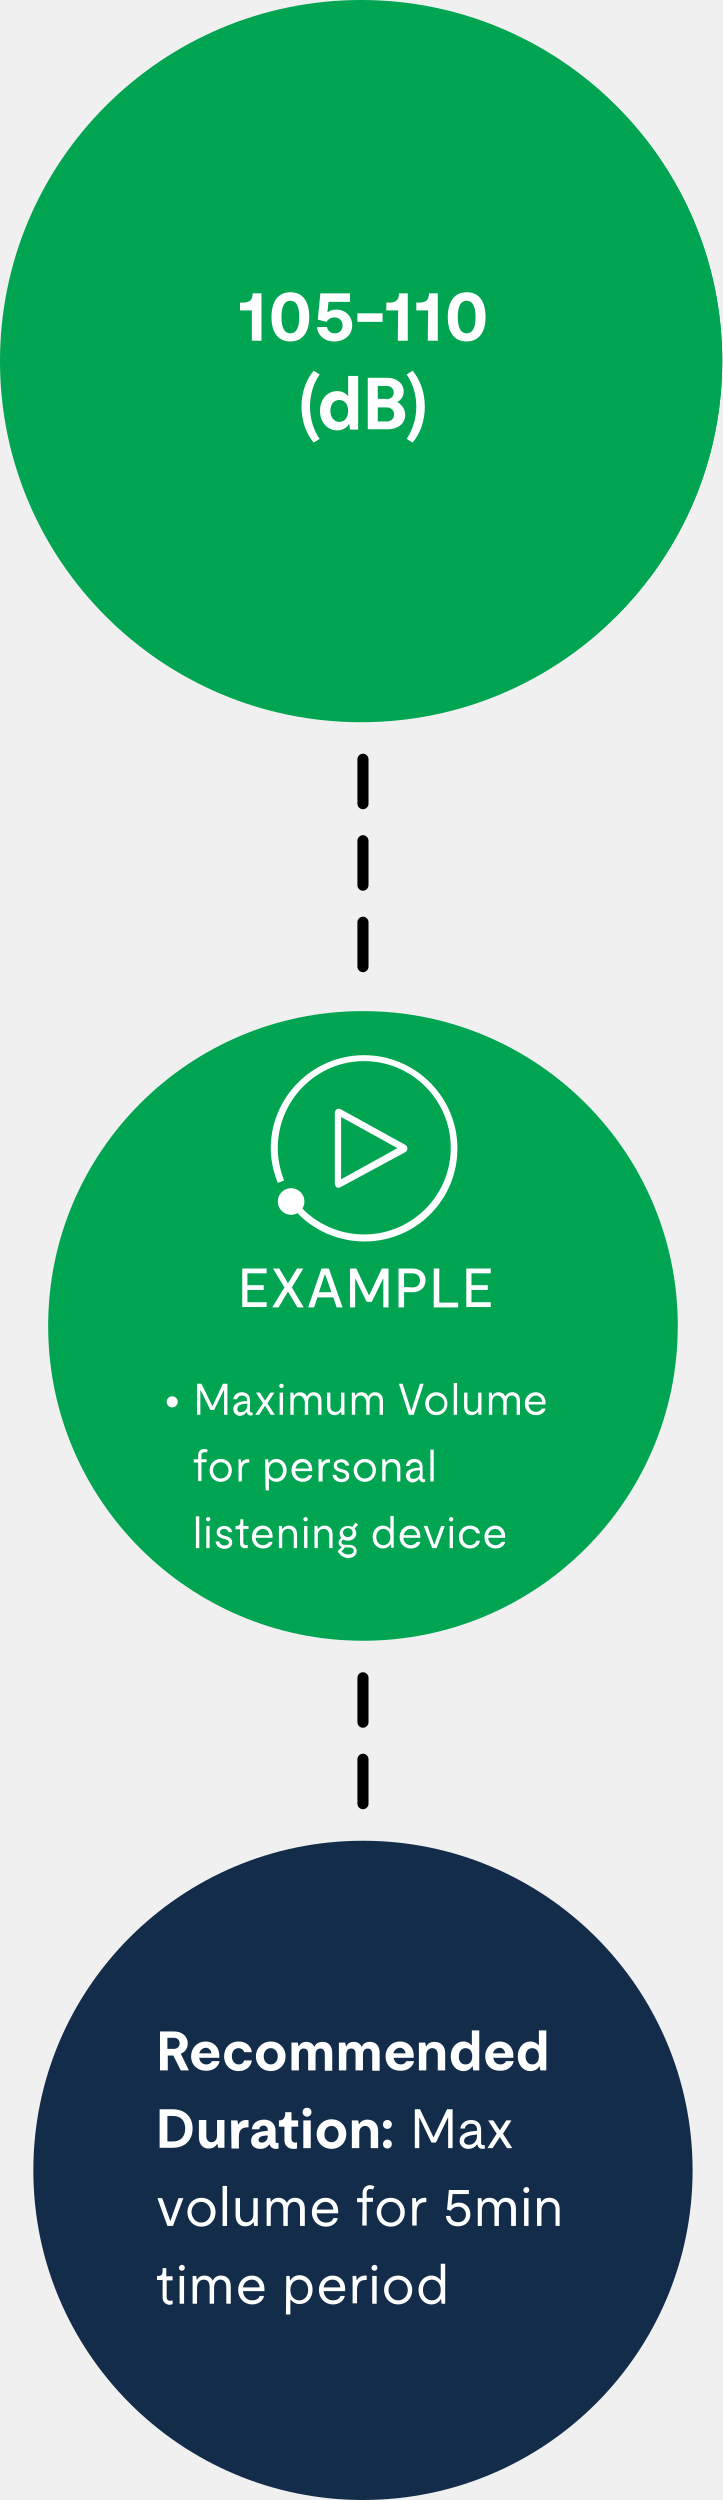
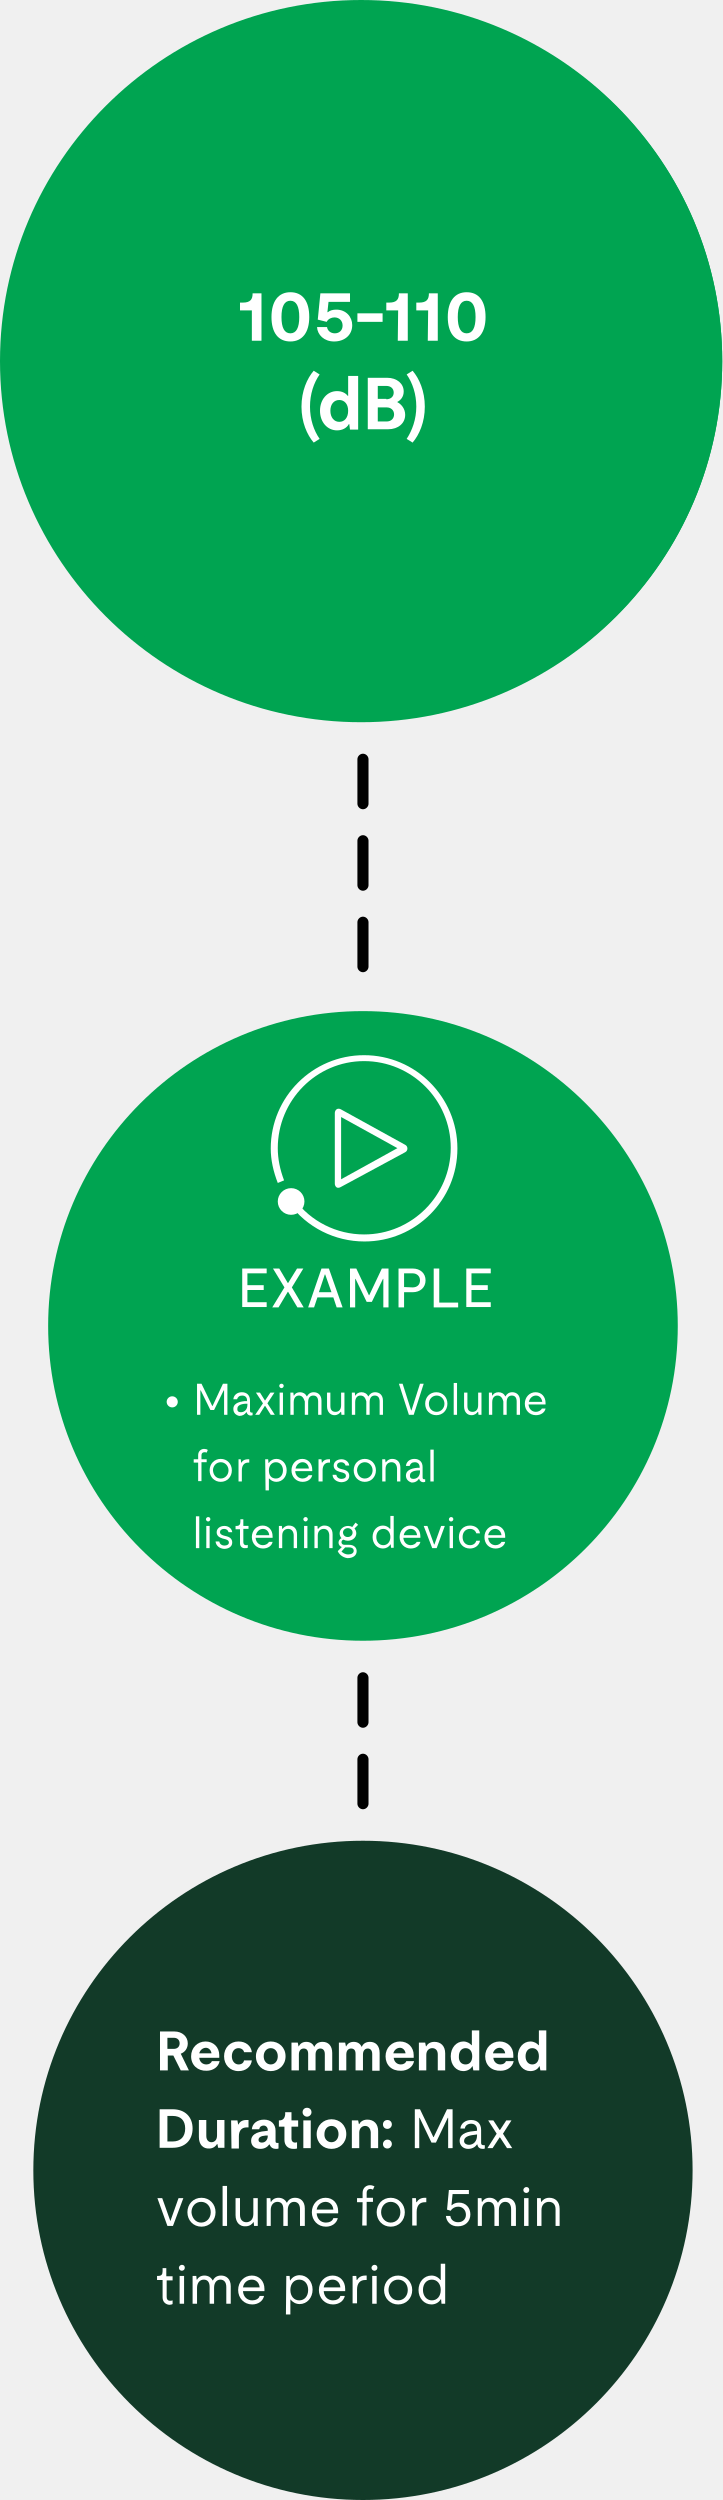
<svg xmlns="http://www.w3.org/2000/svg" version="1.1" x="0px" y="0px" viewBox="0 0 195 675" style="enable-background:new 0 0 195 675;" xml:space="preserve">
  <style type="text/css">
	.st0{fill:#00A451;}
	.st1{fill:none;}
	.st2{enable-background:new    ;}
	.st3{fill:#FFFFFF;}
- 	.st4{fill:#122C49;}
+ 	.st4{fill:#123A28;}
</style>
  <g id="Layer_2">
    <circle class="st0" cx="98" cy="97.5" r="97" />
  </g>
  <g id="Working_File">
    <g id="Line_118">
      <path d="M98,466.5c-0.8,0-1.5-0.7-1.5-1.5v-12c0-0.8,0.7-1.5,1.5-1.5s1.5,0.7,1.5,1.5v12C99.5,465.8,98.8,466.5,98,466.5z" />
    </g>
    <g id="Line_119">
      <path d="M98,262.5c-0.8,0-1.5-0.7-1.5-1.5v-12c0-0.8,0.7-1.5,1.5-1.5s1.5,0.7,1.5,1.5v12C99.5,261.8,98.8,262.5,98,262.5z" />
    </g>
    <g id="Line_134">
      <path d="M98,240.5c-0.8,0-1.5-0.7-1.5-1.5v-12c0-0.8,0.7-1.5,1.5-1.5s1.5,0.7,1.5,1.5v12C99.5,239.8,98.8,240.5,98,240.5z" />
    </g>
    <g id="Line_135">
      <path d="M98,218.5c-0.8,0-1.5-0.7-1.5-1.5v-12c0-0.8,0.7-1.5,1.5-1.5s1.5,0.7,1.5,1.5v12C99.5,217.8,98.8,218.5,98,218.5z" />
    </g>
    <g id="Line_120">
      <path d="M98,488.5c-0.8,0-1.5-0.7-1.5-1.5v-12c0-0.8,0.7-1.5,1.5-1.5s1.5,0.7,1.5,1.5v12C99.5,487.8,98.8,488.5,98,488.5z" />
    </g>
    <g id="Group_188">
      <g id="Ellipse_6">
        <g>
          <circle class="st1" cx="97.5" cy="97.5" r="97.5" />
        </g>
        <g>
          <path class="st0" d="M97.5,195C43.7,195,0,151.3,0,97.5S43.7,0,97.5,0S195,43.7,195,97.5S151.3,195,97.5,195z M97.5,3      C45.4,3,3,45.4,3,97.5S45.4,192,97.5,192S192,149.6,192,97.5S149.6,3,97.5,3z" />
        </g>
      </g>
      <g id="Ellipse_53">
        <circle class="st0" cx="98" cy="358" r="85" />
      </g>
      <g id="Group_86">
        <g id="Group_35">
          <g id="Group_27">
            <g id="Maximum_Volume_for_personal_listening_device">
              <g class="st2">
                <path class="st3" d="M53.2,373.6h1.2l2.9,6h0.1l2.8-6h1.2v8.4h-0.9v-6.6h-0.1l-2.6,5.3h-1l-2.6-5.3h-0.1v6.6h-0.9         C53.2,382,53.2,373.6,53.2,373.6z" />
              </g>
              <g class="st2">
                <path class="st3" d="M63,380.4c0-1.2,1-1.9,3.1-2.1h0.6v-0.2c0-0.8-0.5-1.3-1.3-1.3s-1.2,0.4-1.4,1h-1c0.1-1.1,1-1.9,2.3-1.9         s2.2,0.8,2.2,2.2v2.8c0,0.4,0.2,0.5,0.5,0.5c0,0,0.1,0,0.2,0v0.7c-0.1,0-0.3,0.1-0.5,0.1c-0.5,0-1-0.3-1.1-0.9l0,0h-0.1         c-0.4,0.6-1,1-1.9,1C63.7,382.1,63,381.5,63,380.4z M65,381.3c1.1,0,1.8-0.8,1.8-2V379h-0.5c-1.5,0.1-2.2,0.6-2.2,1.3         C64,381,64.4,381.3,65,381.3z" />
              </g>
              <g class="st2">
                <path class="st3" d="M71,378.9l-1.9-2.9h1.1l1.3,2.1h0.1L73,376h1.1l-1.9,2.9l2,3.1h-1.1l-1.5-2.4h-0.1L70,382h-1.1L71,378.9         z" />
              </g>
              <g class="st2">
                <path class="st3" d="M76,373.6c0.4,0,0.6,0.3,0.6,0.6s-0.3,0.6-0.6,0.6s-0.6-0.3-0.6-0.6S75.6,373.6,76,373.6z M75.5,376h0.9         v6h-0.9V376z" />
              </g>
              <g class="st2">
                <path class="st3" d="M80.7,376.8c-0.7,0-1.4,0.5-1.4,1.8v3.4h-0.9v-6h0.8l0.1,0.8h0.1c0.2-0.5,0.8-0.9,1.6-0.9         c0.8,0,1.5,0.4,1.8,1.1h0.1c0.3-0.6,0.9-1.1,1.8-1.1c1.1,0,2.1,0.7,2.1,2.3v3.8h-0.9v-3.6c0-1.2-0.6-1.6-1.3-1.6         c-0.8,0-1.4,0.5-1.4,1.8v3.4h-0.9v-3.6C81.9,377.2,81.4,376.8,80.7,376.8z" />
              </g>
              <g class="st2">
                <path class="st3" d="M88.3,379.7V376h0.9v3.6c0,1.2,0.6,1.6,1.4,1.6s1.5-0.5,1.5-1.8V376H93v6h-0.8l-0.1-0.8H92         c-0.3,0.4-0.8,0.9-1.7,0.9C89.3,382.1,88.3,381.3,88.3,379.7z" />
                <path class="st3" d="M97.3,376.8c-0.7,0-1.4,0.5-1.4,1.8v3.4H95v-6h0.8l0.1,0.8H96c0.2-0.5,0.8-0.9,1.6-0.9         c0.8,0,1.5,0.4,1.8,1.1h0.1c0.3-0.6,0.9-1.1,1.8-1.1c1.1,0,2.1,0.7,2.1,2.3v3.8h-0.9v-3.6c0-1.2-0.6-1.6-1.3-1.6         c-0.8,0-1.4,0.5-1.4,1.8v3.4h-0.9v-3.6C98.6,377.2,98.1,376.8,97.3,376.8z" />
              </g>
              <g class="st2">
                <path class="st3" d="M107.7,373.6h1l2.3,7.2h0.1l2.3-7.2h1l-2.7,8.4h-1.3L107.7,373.6z" />
              </g>
              <g class="st2">
                <path class="st3" d="M114.8,379c0-1.8,1.3-3.1,3-3.1s3,1.3,3,3.1c0,1.8-1.3,3.1-3,3.1C116.1,382.1,114.8,380.8,114.8,379z          M117.9,381.2c1.2,0,2.1-1,2.1-2.2s-0.9-2.2-2.1-2.2s-2.1,1-2.1,2.2C115.8,380.3,116.7,381.2,117.9,381.2z" />
                <path class="st3" d="M122.5,373.4h0.9v8.6h-0.9V373.4z" />
                <path class="st3" d="M125.3,379.7V376h0.9v3.6c0,1.2,0.6,1.6,1.4,1.6s1.5-0.5,1.5-1.8V376h0.9v6h-0.8l-0.1-0.8H129         c-0.3,0.4-0.8,0.9-1.7,0.9C126.2,382.1,125.3,381.3,125.3,379.7z" />
                <path class="st3" d="M134.3,376.8c-0.7,0-1.4,0.5-1.4,1.8v3.4H132v-6h0.8l0.1,0.8h0.1c0.2-0.5,0.8-0.9,1.6-0.9         s1.5,0.4,1.8,1.1h0.1c0.3-0.6,0.9-1.1,1.8-1.1c1.1,0,2.1,0.7,2.1,2.3v3.8h-0.9v-3.6c0-1.2-0.6-1.6-1.3-1.6         c-0.8,0-1.4,0.5-1.4,1.8v3.4h-0.9v-3.6C135.6,377.2,135,376.8,134.3,376.8z" />
                <path class="st3" d="M141.7,379c0-1.8,1.3-3.1,2.9-3.1c1.6,0,2.7,1.2,2.7,2.9c0,0.1,0,0.3,0,0.4h-4.6c0.1,1.2,0.9,2,2,2         c0.7,0,1.4-0.4,1.6-0.9h1c-0.2,1.1-1.3,1.8-2.6,1.8C143,382.1,141.7,380.8,141.7,379z M146.4,378.5c-0.1-1-0.8-1.7-1.7-1.7         s-1.7,0.7-1.9,1.7H146.4z" />
              </g>
              <g class="st2">
                <path class="st3" d="M53.5,394.9h-1.2V394h1.2v-1.1c0-1.1,0.8-1.7,1.6-1.7c0.4,0,0.8,0.1,1,0.3l-0.3,0.7         c-0.2-0.1-0.4-0.1-0.6-0.1c-0.5,0-0.8,0.3-0.8,0.8v1.1h1.4v0.8h-1.4v5.1h-0.9V394.9z" />
              </g>
              <g class="st2">
                <path class="st3" d="M56.6,397c0-1.8,1.3-3.1,3-3.1s3,1.3,3,3.1c0,1.8-1.3,3.1-3,3.1C57.9,400.1,56.6,398.8,56.6,397z          M59.6,399.2c1.2,0,2.1-1,2.1-2.2s-0.9-2.2-2.1-2.2c-1.2,0-2.1,1-2.1,2.2C57.6,398.3,58.4,399.2,59.6,399.2z" />
                <path class="st3" d="M64.2,394H65l0.1,0.9h0.1c0.2-0.4,0.7-0.9,1.8-0.9c0.1,0,0.2,0,0.3,0v0.9c-0.2,0-0.2,0-0.3,0         c-1,0-1.7,0.7-1.7,2.1v3h-0.9v-6H64.2z" />
              </g>
              <g class="st2">
                <path class="st3" d="M71.6,394h0.8l0.1,1h0.1c0.4-0.7,1.2-1.1,2-1.1c1.6,0,2.8,1.3,2.8,3.1s-1.2,3.1-2.8,3.1         c-0.8,0-1.5-0.4-1.9-0.9h-0.1v3.2h-0.9L71.6,394L71.6,394z M74.5,399.2c1.1,0,1.9-0.9,1.9-2.2c0-1.3-0.8-2.2-1.9-2.2         s-1.9,0.9-1.9,2.2C72.6,398.4,73.3,399.2,74.5,399.2z" />
              </g>
              <g class="st2">
                <path class="st3" d="M78.7,397c0-1.8,1.3-3.1,2.9-3.1s2.7,1.2,2.7,2.9c0,0.1,0,0.3,0,0.4h-4.6c0.1,1.2,0.9,2,2,2         c0.7,0,1.4-0.4,1.6-0.9h1c-0.2,1.1-1.3,1.8-2.6,1.8C80,400.1,78.7,398.8,78.7,397z M83.4,396.5c-0.1-1-0.8-1.7-1.7-1.7         c-0.9,0-1.7,0.7-1.9,1.7H83.4z" />
              </g>
              <g class="st2">
                <path class="st3" d="M86,394h0.8l0.1,0.9H87c0.2-0.4,0.7-0.9,1.8-0.9c0.1,0,0.2,0,0.3,0v0.9c-0.2,0-0.2,0-0.3,0         c-1,0-1.7,0.7-1.7,2.1v3H86V394z" />
              </g>
              <g class="st2">
                <path class="st3" d="M89.8,398.2h1c0.1,0.6,0.6,1.1,1.4,1.1c0.7,0,1.2-0.3,1.2-0.8s-0.3-0.7-0.9-0.9l-0.8-0.2         c-1-0.3-1.6-0.8-1.6-1.7c0-1,0.9-1.7,2.1-1.7c1.1,0,2,0.7,2.1,1.7h-1c-0.1-0.5-0.5-0.9-1.2-0.9c-0.6,0-1.1,0.3-1.1,0.9         c0,0.4,0.3,0.7,1,0.9l0.8,0.2c1.1,0.3,1.5,0.9,1.5,1.7c0,1.1-1,1.7-2.2,1.7C90.8,400.1,89.8,399.3,89.8,398.2z" />
              </g>
              <g class="st2">
                <path class="st3" d="M95.5,397c0-1.8,1.3-3.1,3-3.1s3,1.3,3,3.1c0,1.8-1.3,3.1-3,3.1S95.5,398.8,95.5,397z M98.5,399.2         c1.2,0,2.1-1,2.1-2.2s-0.9-2.2-2.1-2.2s-2.1,1-2.1,2.2C96.5,398.3,97.3,399.2,98.5,399.2z" />
              </g>
              <g class="st2">
                <path class="st3" d="M105.7,394.8c-0.8,0-1.6,0.5-1.6,1.8v3.4h-0.9v-6h0.8l0.1,0.8h0.1c0.3-0.4,0.8-0.9,1.7-0.9         c1.3,0,2.2,0.8,2.2,2.4v3.7h-0.9v-3.6C107.1,395.3,106.5,394.8,105.7,394.8z" />
              </g>
              <g class="st2">
                <path class="st3" d="M109.6,398.4c0-1.2,1-1.9,3.1-2.1h0.6v-0.2c0-0.8-0.5-1.3-1.3-1.3s-1.2,0.4-1.4,1h-1         c0.1-1.1,1-1.9,2.3-1.9s2.2,0.8,2.2,2.2v2.8c0,0.4,0.2,0.5,0.5,0.5c0,0,0.1,0,0.2,0v0.7c-0.1,0-0.3,0.1-0.5,0.1         c-0.5,0-1-0.3-1.1-0.9l0,0h-0.1c-0.4,0.6-1,1-1.9,1C110.4,400.1,109.6,399.5,109.6,398.4z M111.6,399.3c1.1,0,1.8-0.8,1.8-2         V397h-0.5c-1.5,0.1-2.2,0.6-2.2,1.3C110.6,399,111,399.3,111.6,399.3z" />
              </g>
              <g class="st2">
                <path class="st3" d="M116.2,391.4h0.9v8.6h-0.9V391.4z" />
              </g>
              <g class="st2">
                <path class="st3" d="M52.9,409.4h0.9v8.6h-0.9V409.4z" />
              </g>
              <g class="st2">
                <path class="st3" d="M56.2,409.6c0.4,0,0.6,0.3,0.6,0.6s-0.3,0.6-0.6,0.6s-0.6-0.3-0.6-0.6S55.9,409.6,56.2,409.6z M55.7,412         h0.9v6h-0.9V412z" />
                <path class="st3" d="M58.2,416.2h1c0.1,0.6,0.6,1.1,1.4,1.1c0.7,0,1.2-0.3,1.2-0.8s-0.3-0.7-0.9-0.9l-0.8-0.2         c-1-0.3-1.6-0.8-1.6-1.7c0-1,0.9-1.7,2.1-1.7c1.1,0,2,0.7,2.1,1.7h-1c-0.1-0.5-0.5-0.9-1.2-0.9c-0.6,0-1.1,0.3-1.1,0.9         c0,0.4,0.3,0.7,1,0.9l0.8,0.2c1.1,0.3,1.5,0.9,1.5,1.7c0,1.1-1,1.7-2.2,1.7C59.2,418.1,58.3,417.3,58.2,416.2z" />
              </g>
              <g class="st2">
                <path class="st3" d="M64.8,416.7v-3.8h-1.2V412h0.3c0.7,0,1-0.4,1-1.1v-0.7h0.8v1.8h1.4v0.8h-1.4v3.6c0,0.5,0.3,0.8,0.7,0.8         c0.2,0,0.4,0,0.5-0.1v0.8c-0.2,0.1-0.4,0.1-0.7,0.1C65.5,418.1,64.8,417.6,64.8,416.7z" />
              </g>
              <g class="st2">
                <path class="st3" d="M68,415c0-1.8,1.3-3.1,2.9-3.1s2.7,1.2,2.7,2.9c0,0.1,0,0.3,0,0.4H69c0.1,1.2,0.9,2,2,2         c0.7,0,1.4-0.4,1.6-0.9h1c-0.2,1.1-1.3,1.8-2.6,1.8C69.3,418.1,68,416.8,68,415z M72.7,414.5c-0.1-1-0.8-1.7-1.7-1.7         c-0.9,0-1.7,0.7-1.9,1.7H72.7z" />
                <path class="st3" d="M77.8,412.8c-0.8,0-1.6,0.5-1.6,1.8v3.4h-0.9v-6h0.8l0.1,0.8h0.1c0.3-0.4,0.8-0.9,1.7-0.9         c1.3,0,2.2,0.8,2.2,2.4v3.7h-0.9v-3.6C79.2,413.3,78.6,412.8,77.8,412.8z" />
                <path class="st3" d="M82.5,409.6c0.4,0,0.6,0.3,0.6,0.6s-0.3,0.6-0.6,0.6s-0.6-0.3-0.6-0.6S82.2,409.6,82.5,409.6z M82.1,412         H83v6h-0.9V412z" />
              </g>
              <g class="st2">
                <path class="st3" d="M87.4,412.8c-0.8,0-1.6,0.5-1.6,1.8v3.4h-0.9v-6h0.8l0.1,0.8h0.1c0.3-0.4,0.8-0.9,1.7-0.9         c1.3,0,2.2,0.8,2.2,2.4v3.7h-0.9v-3.6C88.8,413.3,88.2,412.8,87.4,412.8z" />
              </g>
              <g class="st2">
                <path class="st3" d="M91.2,418.8l1.1-1.1c-0.6-0.2-0.9-0.7-0.9-1.2c0-0.6,0.4-1,0.8-1.2c-0.3-0.3-0.5-0.8-0.5-1.3         c0-1.1,1-2,2.3-2c0.4,0,0.8,0.1,1.1,0.3l0.9-1.2l0.7,0.6l-1,1c0.3,0.3,0.5,0.8,0.5,1.3c0,1.1-1,2-2.3,2         c-0.4,0-0.8-0.1-1.2-0.3c-0.3,0.1-0.5,0.4-0.5,0.7c0,0.4,0.3,0.7,0.8,0.7h1.3c1.2,0,2,0.7,2,1.7c0,1.2-1,1.9-2.5,1.9         C92.3,420.5,91.4,419.4,91.2,418.8z M94,419.7c0.8,0,1.5-0.3,1.5-1c0-0.6-0.5-0.9-1.2-0.9h-1.1l-1,1.1         C92.5,419.2,93.1,419.7,94,419.7z M93.9,415c0.7,0,1.3-0.5,1.3-1.2s-0.6-1.2-1.3-1.2c-0.7,0-1.3,0.5-1.3,1.2         C92.7,414.6,93.2,415,93.9,415z" />
                <path class="st3" d="M105.6,418l-0.1-1h-0.1c-0.4,0.7-1.2,1.1-2,1.1c-1.6,0-2.8-1.3-2.8-3.1s1.2-3.1,2.8-3.1         c0.8,0,1.5,0.4,1.9,0.9h0.1v-3.5h0.9v8.6h-0.7V418z M103.5,417.2c1.1,0,1.9-0.9,1.9-2.2c0-1.3-0.8-2.2-1.9-2.2         s-1.9,0.9-1.9,2.2C101.6,416.3,102.4,417.2,103.5,417.2z" />
              </g>
              <g class="st2">
                <path class="st3" d="M107.9,415c0-1.8,1.3-3.1,2.9-3.1s2.7,1.2,2.7,2.9c0,0.1,0,0.3,0,0.4h-4.6c0.1,1.2,0.9,2,2,2         c0.7,0,1.4-0.4,1.6-0.9h1c-0.2,1.1-1.3,1.8-2.6,1.8C109.2,418.1,107.9,416.8,107.9,415z M112.6,414.5c-0.1-1-0.8-1.7-1.7-1.7         c-0.9,0-1.7,0.7-1.9,1.7H112.6z" />
              </g>
              <g class="st2">
                <path class="st3" d="M114.4,412h1l1.8,5h0.1l1.8-5h1l-2.2,6h-1.2L114.4,412z" />
                <path class="st3" d="M121.8,409.6c0.4,0,0.6,0.3,0.6,0.6s-0.3,0.6-0.6,0.6c-0.4,0-0.6-0.3-0.6-0.6S121.5,409.6,121.8,409.6z          M121.4,412h0.9v6h-0.9V412z" />
              </g>
              <g class="st2">
                <path class="st3" d="M123.9,415c0-1.8,1.2-3.1,3-3.1c1.4,0,2.5,0.8,2.7,2.1h-1c-0.2-0.7-0.8-1.2-1.7-1.2c-1.2,0-2,0.9-2,2.2         c0,1.3,0.8,2.2,2,2.2c0.9,0,1.5-0.5,1.7-1.2h1c-0.2,1.2-1.3,2.1-2.7,2.1C125.1,418.1,123.9,416.8,123.9,415z" />
              </g>
              <g class="st2">
                <path class="st3" d="M130.8,415c0-1.8,1.3-3.1,2.9-3.1c1.6,0,2.7,1.2,2.7,2.9c0,0.1,0,0.3,0,0.4h-4.6c0.1,1.2,0.9,2,2,2         c0.7,0,1.4-0.4,1.6-0.9h1c-0.2,1.1-1.3,1.8-2.6,1.8C132,418.1,130.8,416.8,130.8,415z M135.4,414.5c-0.1-1-0.8-1.7-1.7-1.7         s-1.7,0.7-1.9,1.7H135.4z" />
              </g>
            </g>
            <g id="Ellipse_14">
              <circle class="st3" cx="46.5" cy="378.5" r="1.5" />
            </g>
          </g>
        </g>
      </g>
      <g id="Group_87">
        <g id="Ellipse_18">
          <circle class="st4" cx="98" cy="586" r="89" />
        </g>
        <g id="Recommended_Duration:_Max_volume_for_5min_time_period">
          <g class="st2">
            <path class="st3" d="M43.1,548.5h4c2.1,0,3.6,1.4,3.6,3.2c0,1.4-0.8,2.4-1.9,2.8L51,559h-2.2l-2-4h-1.5v4h-2.1v-10.5H43.1z        M46.9,553.2c1,0,1.6-0.6,1.6-1.5s-0.6-1.5-1.6-1.5h-1.7v3H46.9z" />
          </g>
          <g class="st2">
            <path class="st3" d="M51.6,555.2c0-2.3,1.7-4,3.9-4c2.1,0,3.7,1.5,3.7,3.7c0,0.2,0,0.4,0,0.7h-5.4c0.1,1.1,0.9,1.8,1.9,1.8       c0.7,0,1.3-0.3,1.5-0.9h2.1c-0.3,1.6-1.8,2.6-3.5,2.6C53.4,559.2,51.6,557.6,51.6,555.2z M57.1,554.4c-0.1-0.9-0.8-1.5-1.5-1.5       c-0.8,0-1.6,0.6-1.8,1.5H57.1z" />
          </g>
          <g class="st2">
            <path class="st3" d="M60.5,555.2c0-2.3,1.6-4,3.9-4c2,0,3.4,1.2,3.6,2.9h-2.1c-0.1-0.6-0.7-1.1-1.5-1.1c-1.1,0-1.8,0.9-1.8,2.2       s0.8,2.2,1.8,2.2c0.9,0,1.4-0.5,1.5-1.1H68c-0.2,1.7-1.6,2.9-3.6,2.9C62.1,559.2,60.5,557.5,60.5,555.2z" />
          </g>
          <g class="st2">
            <path class="st3" d="M69.1,555.2c0-2.3,1.8-4,4-4s4,1.6,4,4s-1.8,4-4,4S69.1,557.6,69.1,555.2z M73.1,557.4       c1.1,0,1.9-0.9,1.9-2.2s-0.8-2.2-1.9-2.2s-1.9,0.9-1.9,2.2S72,557.4,73.1,557.4z" />
            <path class="st3" d="M82,553.1c-0.7,0-1.3,0.5-1.3,1.6v4.3h-2v-7.5h1.7l0.2,1h0.1c0.3-0.7,1-1.2,2-1.2s1.8,0.5,2.1,1.3h0.1       c0.4-0.9,1.2-1.3,2.2-1.3c1.5,0,2.6,1,2.6,3v4.8h-2v-4.5c0-1-0.5-1.5-1.2-1.5s-1.3,0.5-1.3,1.6v4.3h-2v-4.5       C83.2,553.5,82.7,553.1,82,553.1z" />
            <path class="st3" d="M94.8,553.1c-0.7,0-1.3,0.5-1.3,1.6v4.3h-2v-7.5h1.7l0.2,1h0.1c0.3-0.7,1-1.2,2-1.2s1.8,0.5,2.1,1.3h0.1       c0.4-0.9,1.2-1.3,2.2-1.3c1.5,0,2.6,1,2.6,3v4.8h-2v-4.5c0-1-0.5-1.5-1.2-1.5s-1.3,0.5-1.3,1.6v4.3h-2v-4.5       C96,553.5,95.5,553.1,94.8,553.1z" />
            <path class="st3" d="M104.1,555.2c0-2.3,1.7-4,3.9-4c2.1,0,3.7,1.5,3.7,3.7c0,0.2,0,0.4,0,0.7h-5.4c0.1,1.1,0.9,1.8,1.9,1.8       c0.7,0,1.3-0.3,1.5-0.9h2.1c-0.3,1.6-1.8,2.6-3.5,2.6C105.8,559.2,104.1,557.6,104.1,555.2z M109.5,554.4       c-0.1-0.9-0.8-1.5-1.5-1.5c-0.8,0-1.6,0.6-1.8,1.5H109.5z" />
            <path class="st3" d="M116.7,553c-0.8,0-1.6,0.6-1.6,1.8v4.2h-2v-7.5h1.7l0.2,1h0.1c0.3-0.6,1-1.2,2.2-1.2       c1.7,0,2.9,1.1,2.9,3.1v4.6h-2v-4.3C118.2,553.6,117.6,553,116.7,553z" />
            <path class="st3" d="M127.8,559l-0.2-1.1h-0.1c-0.4,0.8-1.4,1.3-2.4,1.3c-1.9,0-3.4-1.6-3.4-4c0-2.3,1.5-4,3.4-4       c1,0,1.8,0.5,2.2,1h0.1v-4h2V559H127.8z M125.7,557.4c1.1,0,1.8-0.8,1.8-2.2s-0.7-2.2-1.8-2.2s-1.8,0.9-1.8,2.2       C123.8,556.6,124.6,557.4,125.7,557.4z" />
            <path class="st3" d="M131,555.2c0-2.3,1.7-4,3.9-4c2.1,0,3.7,1.5,3.7,3.7c0,0.2,0,0.4,0,0.7h-5.4c0.1,1.1,0.9,1.8,1.9,1.8       c0.7,0,1.3-0.3,1.5-0.9h2.1c-0.3,1.6-1.8,2.6-3.5,2.6C132.7,559.2,131,557.6,131,555.2z M136.4,554.4c-0.1-0.9-0.8-1.5-1.5-1.5       c-0.8,0-1.6,0.6-1.8,1.5H136.4z" />
            <path class="st3" d="M145.9,559l-0.2-1.1h-0.1c-0.4,0.8-1.3,1.3-2.4,1.3c-1.9,0-3.4-1.6-3.4-4c0-2.3,1.5-4,3.4-4       c1,0,1.8,0.5,2.2,1h0.1v-4h2V559H145.9z M143.7,557.4c1.1,0,1.8-0.8,1.8-2.2s-0.7-2.2-1.8-2.2s-1.8,0.9-1.8,2.2       C141.9,556.6,142.7,557.4,143.7,557.4z" />
          </g>
          <g class="st2">
            <path class="st3" d="M43.1,569.5h3.5c3.4,0,5.4,2.1,5.4,5.2s-2,5.2-5.4,5.2h-3.5V569.5z M46.6,578.2c2.2,0,3.4-1.3,3.4-3.5       s-1.2-3.4-3.4-3.4h-1.4v6.9H46.6z" />
          </g>
          <g class="st2">
            <path class="st3" d="M53.7,577v-4.6h2v4.3c0,1.1,0.6,1.7,1.4,1.7s1.5-0.6,1.5-1.8v-4.2h2v7.5h-1.7l-0.2-1h-0.1       c-0.3,0.5-1,1.2-2.1,1.2C54.9,580.2,53.7,579.1,53.7,577z" />
          </g>
          <g class="st2">
            <path class="st3" d="M62.4,572.5h1.7l0.2,1.1h0.1c0.3-0.7,1-1.2,2.1-1.2c0.2,0,0.4,0,0.6,0v2c-0.2,0-0.4,0-0.5,0       c-1.3,0-2.1,0.8-2.1,2.4v3.3h-2L62.4,572.5L62.4,572.5z" />
          </g>
          <g class="st2">
            <path class="st3" d="M67.8,578c0-1.5,1.3-2.4,3.8-2.6l0.7-0.1v-0.2c0-0.7-0.5-1.2-1.1-1.2s-1.1,0.3-1.2,1h-2       c0.1-1.5,1.4-2.6,3.3-2.6s3.1,1.2,3.1,3v2.8c0,0.4,0.1,0.5,0.6,0.5h0.2v1.5c-0.2,0.1-0.5,0.1-0.7,0.1c-0.7,0-1.4-0.3-1.7-1.2       h-0.1c-0.5,0.7-1.3,1.2-2.4,1.2C68.7,580.2,67.8,579.3,67.8,578z M70.7,578.5c1,0,1.6-0.8,1.6-1.8v-0.1h-0.6       c-1.3,0.1-1.9,0.5-1.9,1.2C69.8,578.3,70.2,578.5,70.7,578.5z" />
          </g>
          <g class="st2">
            <path class="st3" d="M76.8,577.8v-3.6h-1.5v-1.7h0.2c0.9,0,1.4-0.6,1.5-1.6v-0.6h1.7v2.2h1.8v1.7h-1.8v3.3c0,0.6,0.4,1,0.9,1       c0.2,0,0.4,0,0.6-0.1v1.7c-0.3,0.1-0.7,0.1-1,0.1C77.7,580.2,76.8,579.2,76.8,577.8z" />
          </g>
          <g class="st2">
            <path class="st3" d="M82.9,569.1c0.7,0,1.2,0.5,1.2,1.2s-0.6,1.2-1.2,1.2s-1.2-0.5-1.2-1.2C81.7,569.6,82.2,569.1,82.9,569.1z        M81.9,572.5h2v7.5h-2V572.5z" />
            <path class="st3" d="M85.5,576.2c0-2.3,1.8-4,4-4s4,1.6,4,4s-1.8,4-4,4S85.5,578.6,85.5,576.2z M89.5,578.4       c1.1,0,1.9-0.9,1.9-2.2s-0.8-2.2-1.9-2.2s-1.9,0.9-1.9,2.2C87.5,577.5,88.4,578.4,89.5,578.4z" />
          </g>
          <g class="st2">
            <path class="st3" d="M98.6,574c-0.8,0-1.6,0.6-1.6,1.8v4.2h-2v-7.5h1.7l0.2,1H97c0.3-0.6,1-1.2,2.2-1.2c1.7,0,2.9,1.1,2.9,3.1       v4.6h-2v-4.3C100,574.6,99.4,574,98.6,574z" />
          </g>
          <g class="st2">
            <path class="st3" d="M104.6,572.4c0.7,0,1.2,0.5,1.2,1.2c0,0.6-0.5,1.2-1.2,1.2s-1.2-0.5-1.2-1.2S103.9,572.4,104.6,572.4z        M103.4,578.9c0-0.6,0.5-1.2,1.2-1.2s1.2,0.5,1.2,1.2c0,0.6-0.5,1.2-1.2,1.2C103.9,580.1,103.4,579.6,103.4,578.9z" />
          </g>
          <g class="st2">
            <path class="st3" d="M111.9,569.5h1.5l3.6,7.5h0.1l3.6-7.5h1.5V580H121v-8.2h-0.1l-3.2,6.7h-1.2l-3.2-6.7h-0.1v8.2H112v-10.5       H111.9z" />
          </g>
          <g class="st2">
            <path class="st3" d="M124.1,578c0-1.5,1.3-2.4,3.9-2.6l0.8-0.1V575c0-1-0.6-1.6-1.6-1.6c-0.9,0-1.6,0.5-1.7,1.3h-1.2       c0.1-1.3,1.3-2.3,2.9-2.3c1.7,0,2.7,1,2.7,2.7v3.5c0,0.5,0.3,0.6,0.7,0.6c0.1,0,0.1,0,0.3,0v0.9c-0.2,0.1-0.4,0.1-0.6,0.1       c-0.6,0-1.3-0.3-1.4-1.2l0,0h-0.1c-0.5,0.7-1.3,1.2-2.4,1.2C125.1,580.2,124.1,579.3,124.1,578z M126.6,579.1       c1.3,0,2.2-1,2.2-2.5v-0.3l-0.7,0.1c-1.9,0.2-2.8,0.7-2.8,1.7C125.3,578.7,125.9,579.1,126.6,579.1z" />
            <path class="st3" d="M134.1,576.1l-2.3-3.6h1.4l1.7,2.6h0.1l1.7-2.6h1.4l-2.3,3.6l2.5,3.9h-1.4l-1.9-2.9h-0.1L133,580h-1.4       L134.1,576.1z" />
          </g>
          <g class="st2">
            <path class="st3" d="M42.5,593.5h1.3l2.2,6.2l0,0l2.2-6.2h1.3l-2.8,7.5h-1.5L42.5,593.5z" />
          </g>
          <g class="st2">
            <path class="st3" d="M50.6,597.3c0-2.2,1.6-3.9,3.8-3.9s3.8,1.7,3.8,3.9s-1.6,3.9-3.8,3.9S50.6,599.5,50.6,597.3z M54.3,600.1       c1.5,0,2.6-1.2,2.6-2.8s-1.1-2.8-2.6-2.8s-2.6,1.2-2.6,2.8C51.8,598.8,52.8,600.1,54.3,600.1z" />
            <path class="st3" d="M60.1,590.2h1.2V601h-1.2V590.2z" />
            <path class="st3" d="M63.6,598.1v-4.6h1.2v4.5c0,1.4,0.8,2,1.7,2c1,0,1.9-0.7,1.9-2.2v-4.3h1.2v7.5h-1l-0.1-1h-0.1       c-0.3,0.5-1,1.1-2.1,1.1C64.8,601.2,63.6,600.1,63.6,598.1z" />
            <path class="st3" d="M74.9,594.5c-0.9,0-1.8,0.7-1.8,2.2v4.3H72v-7.5h1l0.1,1h0.1c0.3-0.6,1-1.1,2-1.1s1.8,0.5,2.2,1.3h0.1       c0.4-0.8,1.1-1.3,2.2-1.3c1.4,0,2.6,0.9,2.6,2.9v4.7H81v-4.5c0-1.4-0.7-2-1.6-2s-1.7,0.7-1.7,2.2v4.3h-1.2v-4.5       C76.5,595,75.8,594.5,74.9,594.5z" />
            <path class="st3" d="M84.2,597.3c0-2.2,1.6-3.9,3.7-3.9c2,0,3.4,1.5,3.4,3.6c0,0.2,0,0.3,0,0.6h-5.8c0.1,1.5,1.1,2.5,2.5,2.5       c0.9,0,1.8-0.4,2-1.2h1.2c-0.3,1.4-1.6,2.3-3.2,2.3C85.8,601.2,84.2,599.5,84.2,597.3z M90,596.6c-0.1-1.3-1-2.1-2.1-2.1       s-2.2,0.8-2.4,2.1H90z" />
          </g>
          <g class="st2">
            <path class="st3" d="M97.9,594.6h-1.5v-1.1h1.5v-1.4c0-1.4,1-2.1,2-2.1c0.5,0,1,0.2,1.2,0.3l-0.4,0.9c-0.2-0.1-0.5-0.2-0.7-0.2       c-0.6,0-1,0.4-1,1v1.4h1.7v1.1H99v6.4h-1.2L97.9,594.6L97.9,594.6z" />
          </g>
          <g class="st2">
            <path class="st3" d="M101.7,597.3c0-2.2,1.6-3.9,3.8-3.9c2.1,0,3.8,1.7,3.8,3.9s-1.6,3.9-3.8,3.9       C103.3,601.2,101.7,599.5,101.7,597.3z M105.5,600.1c1.5,0,2.6-1.2,2.6-2.8s-1.1-2.8-2.6-2.8s-2.6,1.2-2.6,2.8       C102.9,598.8,104,600.1,105.5,600.1z" />
            <path class="st3" d="M111.3,593.5h1l0.1,1.1h0.1c0.3-0.5,0.9-1.2,2.2-1.2c0.2,0,0.3,0,0.4,0v1.2c-0.2,0-0.3,0-0.4,0       c-1.3,0-2.2,0.8-2.2,2.6v3.7h-1.2V593.5z" />
          </g>
          <g class="st2">
            <path class="st3" d="M120.4,598.3h1.2c0.1,1,0.9,1.7,2.1,1.7s2.1-0.8,2.1-2c0-1.3-0.9-2.2-2.1-2.2c-0.8,0-1.6,0.4-2,1.1l-1-0.3       l0.5-5.3h5.4v1.1h-4.4l-0.3,3h0.1c0.4-0.4,1.1-0.7,1.9-0.7c1.9,0,3.1,1.4,3.1,3.2c0,1.9-1.4,3.2-3.3,3.2       C121.7,601.2,120.5,599.8,120.4,598.3z" />
          </g>
          <g class="st2">
            <path class="st3" d="M131.9,594.5c-0.9,0-1.8,0.7-1.8,2.2v4.3H129v-7.5h1l0.1,1h0.1c0.3-0.6,1-1.1,2-1.1s1.8,0.5,2.2,1.3h0.1       c0.4-0.8,1.1-1.3,2.2-1.3c1.4,0,2.6,0.9,2.6,2.9v4.7H138v-4.5c0-1.4-0.7-2-1.6-2c-0.9,0-1.7,0.7-1.7,2.2v4.3h-1.2v-4.5       C133.5,595,132.8,594.5,131.9,594.5z" />
            <path class="st3" d="M142.1,590.5c0.5,0,0.8,0.3,0.8,0.8s-0.4,0.8-0.8,0.8s-0.8-0.3-0.8-0.8       C141.3,590.9,141.7,590.5,142.1,590.5z M141.5,593.5h1.2v7.5h-1.2V593.5z" />
            <path class="st3" d="M148.2,594.5c-1,0-2,0.7-2,2.2v4.3H145v-7.5h1l0.1,1h0.1c0.3-0.5,1-1.1,2.1-1.1c1.6,0,2.8,1,2.8,3v4.6H150       v-4.5C150,595.1,149.2,594.5,148.2,594.5z" />
          </g>
          <g class="st2">
            <path class="st3" d="M43.9,620.3v-4.7h-1.5v-1.1h0.3c0.9,0,1.2-0.4,1.2-1.3v-0.8h1v2.2h1.7v1.1H45v4.5c0,0.6,0.3,1,0.9,1       c0.2,0,0.5,0,0.7-0.1v1c-0.2,0.1-0.5,0.2-0.9,0.2C44.7,622.2,43.9,621.5,43.9,620.3z" />
          </g>
          <g class="st2">
            <path class="st3" d="M49.1,611.5c0.5,0,0.8,0.3,0.8,0.8s-0.4,0.8-0.8,0.8c-0.4,0-0.8-0.3-0.8-0.8       C48.3,611.9,48.7,611.5,49.1,611.5z M48.5,614.5h1.2v7.5h-1.2V614.5z" />
            <path class="st3" d="M55,615.5c-0.9,0-1.8,0.7-1.8,2.2v4.3H52v-7.5h1l0.1,1h0.1c0.3-0.6,1-1.1,2-1.1s1.8,0.5,2.2,1.3h0.1       c0.4-0.8,1.1-1.3,2.2-1.3c1.4,0,2.6,0.9,2.6,2.9v4.7h-1.2v-4.5c0-1.4-0.7-2-1.6-2c-0.9,0-1.7,0.7-1.7,2.2v4.3h-1.2v-4.5       C56.6,616,55.9,615.5,55,615.5z" />
            <path class="st3" d="M64.3,618.3c0-2.2,1.6-3.9,3.7-3.9c2,0,3.4,1.5,3.4,3.6c0,0.2,0,0.3,0,0.6h-5.8c0.1,1.5,1.1,2.5,2.5,2.5       c0.9,0,1.8-0.4,2-1.2h1.2c-0.3,1.4-1.6,2.3-3.2,2.3C65.9,622.2,64.3,620.5,64.3,618.3z M70.1,617.6c-0.1-1.3-1-2.1-2.1-2.1       c-1.2,0-2.2,0.8-2.4,2.1H70.1z" />
          </g>
          <g class="st2">
            <path class="st3" d="M77.3,614.5h0.9l0.1,1.2h0.1c0.5-0.9,1.5-1.4,2.5-1.4c2,0,3.5,1.7,3.5,3.9s-1.5,3.9-3.5,3.9       c-1,0-1.9-0.5-2.4-1.2h-0.1v4h-1.2L77.3,614.5L77.3,614.5z M80.8,621.1c1.4,0,2.4-1.1,2.4-2.8s-1-2.8-2.4-2.8s-2.4,1.1-2.4,2.8       S79.4,621.1,80.8,621.1z" />
          </g>
          <g class="st2">
            <path class="st3" d="M86.1,618.3c0-2.2,1.6-3.9,3.7-3.9c2,0,3.4,1.5,3.4,3.6c0,0.2,0,0.3,0,0.6h-5.8c0.1,1.5,1.1,2.5,2.5,2.5       c0.9,0,1.8-0.4,2-1.2h1.2c-0.3,1.4-1.6,2.3-3.2,2.3C87.7,622.2,86.1,620.5,86.1,618.3z M91.9,617.6c-0.1-1.3-1-2.1-2.1-2.1       c-1.2,0-2.2,0.8-2.4,2.1H91.9z" />
          </g>
          <g class="st2">
            <path class="st3" d="M95.2,614.5h1l0.1,1.1h0.1c0.3-0.5,0.9-1.2,2.2-1.2c0.2,0,0.3,0,0.4,0v1.2c-0.2,0-0.3,0-0.4,0       c-1.3,0-2.2,0.8-2.2,2.6v3.7h-1.2V614.5z" />
          </g>
          <g class="st2">
            <path class="st3" d="M101.1,611.5c0.5,0,0.8,0.3,0.8,0.8s-0.4,0.8-0.8,0.8s-0.8-0.3-0.8-0.8       C100.3,611.9,100.7,611.5,101.1,611.5z M100.5,614.5h1.2v7.5h-1.2V614.5z" />
          </g>
          <g class="st2">
            <path class="st3" d="M103.7,618.3c0-2.2,1.6-3.9,3.8-3.9c2.1,0,3.8,1.7,3.8,3.9s-1.6,3.9-3.8,3.9       C105.3,622.2,103.7,620.5,103.7,618.3z M107.5,621.1c1.5,0,2.6-1.2,2.6-2.8s-1.1-2.8-2.6-2.8s-2.6,1.2-2.6,2.8       C104.9,619.8,106,621.1,107.5,621.1z" />
          </g>
          <g class="st2">
            <path class="st3" d="M119.2,622l-0.1-1.2H119c-0.5,0.9-1.5,1.4-2.5,1.4c-2,0-3.5-1.7-3.5-3.9s1.5-3.9,3.5-3.9       c1,0,1.9,0.5,2.4,1.2h0.1v-4.4h1.2V622H119.2z M116.6,621.1c1.4,0,2.4-1.1,2.4-2.8s-1-2.8-2.4-2.8s-2.4,1.1-2.4,2.8       C114.2,619.9,115.2,621.1,116.6,621.1z" />
          </g>
        </g>
      </g>
      <g id="Group_137">
        <g id="_dB_">
          <g class="st2">
            <path class="st3" d="M83.7,109.8c0,3.4,1,6.4,2.6,8.7l-1.6,1c-1.8-2.1-3.3-5.5-3.3-9.7s1.5-7.6,3.3-9.7l1.6,1       C84.7,103.4,83.7,106.4,83.7,109.8z" />
          </g>
          <g class="st2">
            <path class="st3" d="M94.5,116l-0.2-1.5h-0.1c-0.6,1.1-1.8,1.7-3.2,1.7c-2.6,0-4.6-2.2-4.6-5.3c0-3.1,2-5.3,4.6-5.3       c1.4,0,2.4,0.6,2.9,1.3H94v-5.4h2.7V116H94.5z M91.6,113.9c1.4,0,2.4-1.1,2.4-3c0-1.8-1-2.9-2.4-2.9s-2.4,1.1-2.4,2.9       S90.2,113.9,91.6,113.9z" />
          </g>
          <g class="st2">
            <path class="st3" d="M99.2,102h5.3c2.7,0,4.5,1.6,4.5,3.7c0,1.5-0.9,2.4-1.7,2.8v0.1c1,0.5,2.1,1.7,2.1,3.4       c0,2.3-1.9,3.9-4.6,3.9h-5.5V102H99.2z M104.3,107.8c1.2,0,2-0.7,2-1.8s-0.8-1.8-2-1.8H102v3.5h2.3V107.8z M104.4,113.8       c1.2,0,2-0.8,2-1.9s-0.8-1.9-2-1.9H102v3.8H104.4z" />
          </g>
          <g class="st2">
            <path class="st3" d="M112.4,109.8c0-3.4-1-6.4-2.6-8.7l1.6-1c1.8,2.1,3.3,5.5,3.3,9.7s-1.5,7.6-3.3,9.7l-1.6-1       C111.3,116.2,112.4,113.2,112.4,109.8z" />
          </g>
        </g>
        <g id="_105-110">
          <g class="st2">
            <path class="st3" d="M68,83.8h-3.2v-2.1h0.8c2,0,2.6-0.9,2.6-2.4v-0.1h2.4V92H68V83.8z" />
          </g>
          <g class="st2">
            <path class="st3" d="M73.3,85.6c0-4.3,1.9-6.7,5.1-6.7c3.3,0,5.1,2.4,5.1,6.7c0,4.2-1.9,6.6-5.1,6.6       C75.1,92.2,73.3,89.8,73.3,85.6z M78.4,90c1.6,0,2.4-1.5,2.4-4.4s-0.8-4.4-2.4-4.4S76,82.7,76,85.6S76.8,90,78.4,90z" />
          </g>
          <g class="st2">
            <path class="st3" d="M85.6,88.3h2.7c0.1,0.9,0.9,1.7,2.1,1.7s2.1-0.8,2.1-2.1c0-1.3-0.9-2.2-2.2-2.2c-0.8,0-1.7,0.4-2.1,1.2       l-2.4-0.6l0.7-7.1h8v2.3h-5.8l-0.3,2.8h0.1c0.6-0.5,1.4-0.7,2.3-0.7c2.6,0,4.3,1.9,4.3,4.2c0,2.6-2,4.4-4.9,4.4       C87.5,92.2,85.7,90.4,85.6,88.3z" />
          </g>
          <g class="st2">
            <path class="st3" d="M96.5,84.6h6.8v2.3h-6.8V84.6z" />
          </g>
          <g class="st2">
            <path class="st3" d="M107.5,83.8h-3.2v-2.1h0.8c2,0,2.6-0.9,2.6-2.4v-0.1h2.4V92h-2.7L107.5,83.8L107.5,83.8z" />
          </g>
          <g class="st2">
            <path class="st3" d="M115.6,83.8h-3.2v-2.1h0.8c2,0,2.6-0.9,2.6-2.4v-0.1h2.4V92h-2.7L115.6,83.8L115.6,83.8z" />
            <path class="st3" d="M120.9,85.6c0-4.3,1.9-6.7,5.1-6.7c3.3,0,5.1,2.4,5.1,6.7c0,4.2-1.9,6.6-5.1,6.6       C122.7,92.2,120.9,89.8,120.9,85.6z M126,90c1.6,0,2.4-1.5,2.4-4.4s-0.8-4.4-2.4-4.4s-2.4,1.5-2.4,4.4       C123.6,88.5,124.4,90,126,90z" />
          </g>
        </g>
      </g>
      <g id="Group_178">
        <g id="Group_170">
          <g id="Path_22">
            <path class="st1" d="M183,358c0-46.9-38.1-85-85-85s-85,38.1-85,85H183z" />
          </g>
        </g>
        <g id="EXAMPLE">
          <g class="st2">
            <path class="st3" d="M65.4,342.5H72v1.3h-5.2v3.2h4.4v1.3h-4.4v3.3H72v1.3h-6.6V342.5z" />
            <path class="st3" d="M76.8,347.6l-3.1-5.1h1.7l2.3,3.9h0.1l2.4-3.9h1.7l-3.1,5.1L82,353h-1.7l-2.5-4.2h-0.1l-2.5,4.2h-1.7       L76.8,347.6z" />
            <path class="st3" d="M86.8,342.5h2l3.7,10.5h-1.6l-0.9-2.7h-4.3l-0.9,2.7h-1.6L86.8,342.5z M89.5,348.9l-1.7-4.8h-0.1l-1.6,4.8       H89.5z" />
            <path class="st3" d="M94.4,342.5h1.8l3.4,7.2h0.1l3.4-7.2h1.8V353h-1.4v-7.7h-0.1l-3,6.2H99l-3-6.2h-0.1v7.7h-1.4v-10.5H94.4z" />
            <path class="st3" d="M107.7,342.5h3.7c2.1,0,3.5,1.3,3.5,3.2s-1.4,3.2-3.5,3.2h-2.3v4.1h-1.5v-10.5H107.7z M111.4,347.6       c1.2,0,2-0.7,2-1.9c0-1.1-0.8-1.9-2-1.9h-2.3v3.7L111.4,347.6L111.4,347.6z" />
            <path class="st3" d="M117.1,342.5h1.5v9.2h5.1v1.3h-6.6V342.5z" />
            <path class="st3" d="M125.9,342.5h6.6v1.3h-5.2v3.2h4.4v1.3h-4.4v3.3h5.2v1.3h-6.6V342.5z" />
          </g>
        </g>
      </g>
    </g>
    <g>
      <path class="st3" d="M98.4,335.2c-8,0-15.6-3.8-20.3-10.3l1.4-1.1c4.4,6,11.4,9.5,18.8,9.5c12.9,0,23.4-10.5,23.4-23.4    s-10.5-23.4-23.4-23.4S75,297.1,75,310c0,2.9,0.6,5.8,1.7,8.7l-1.7,0.7c-1.2-3.1-1.9-6.2-1.9-9.3c0-13.9,11.3-25.2,25.2-25.2    s25.2,11.3,25.2,25.2S112.3,335.2,98.4,335.2L98.4,335.2z" />
    </g>
    <g>
      <path class="st3" d="M91.4,320.7c-0.2,0-0.4,0-0.5-0.1c-0.3-0.2-0.5-0.6-0.5-1v-19.1c0-0.4,0.2-0.8,0.5-1s0.7-0.2,1.1,0l17.4,9.6    c0.4,0.2,0.6,0.6,0.6,1s-0.2,0.8-0.6,1L92,320.5C91.8,320.6,91.6,320.7,91.4,320.7L91.4,320.7z M92.1,301.6v16.8l15.2-8.4    L92.1,301.6L92.1,301.6z M108.5,309.4L108.5,309.4L108.5,309.4z" />
    </g>
    <g>
      <circle class="st3" cx="78.6" cy="324.4" r="3.6" />
    </g>
  </g>
</svg>
